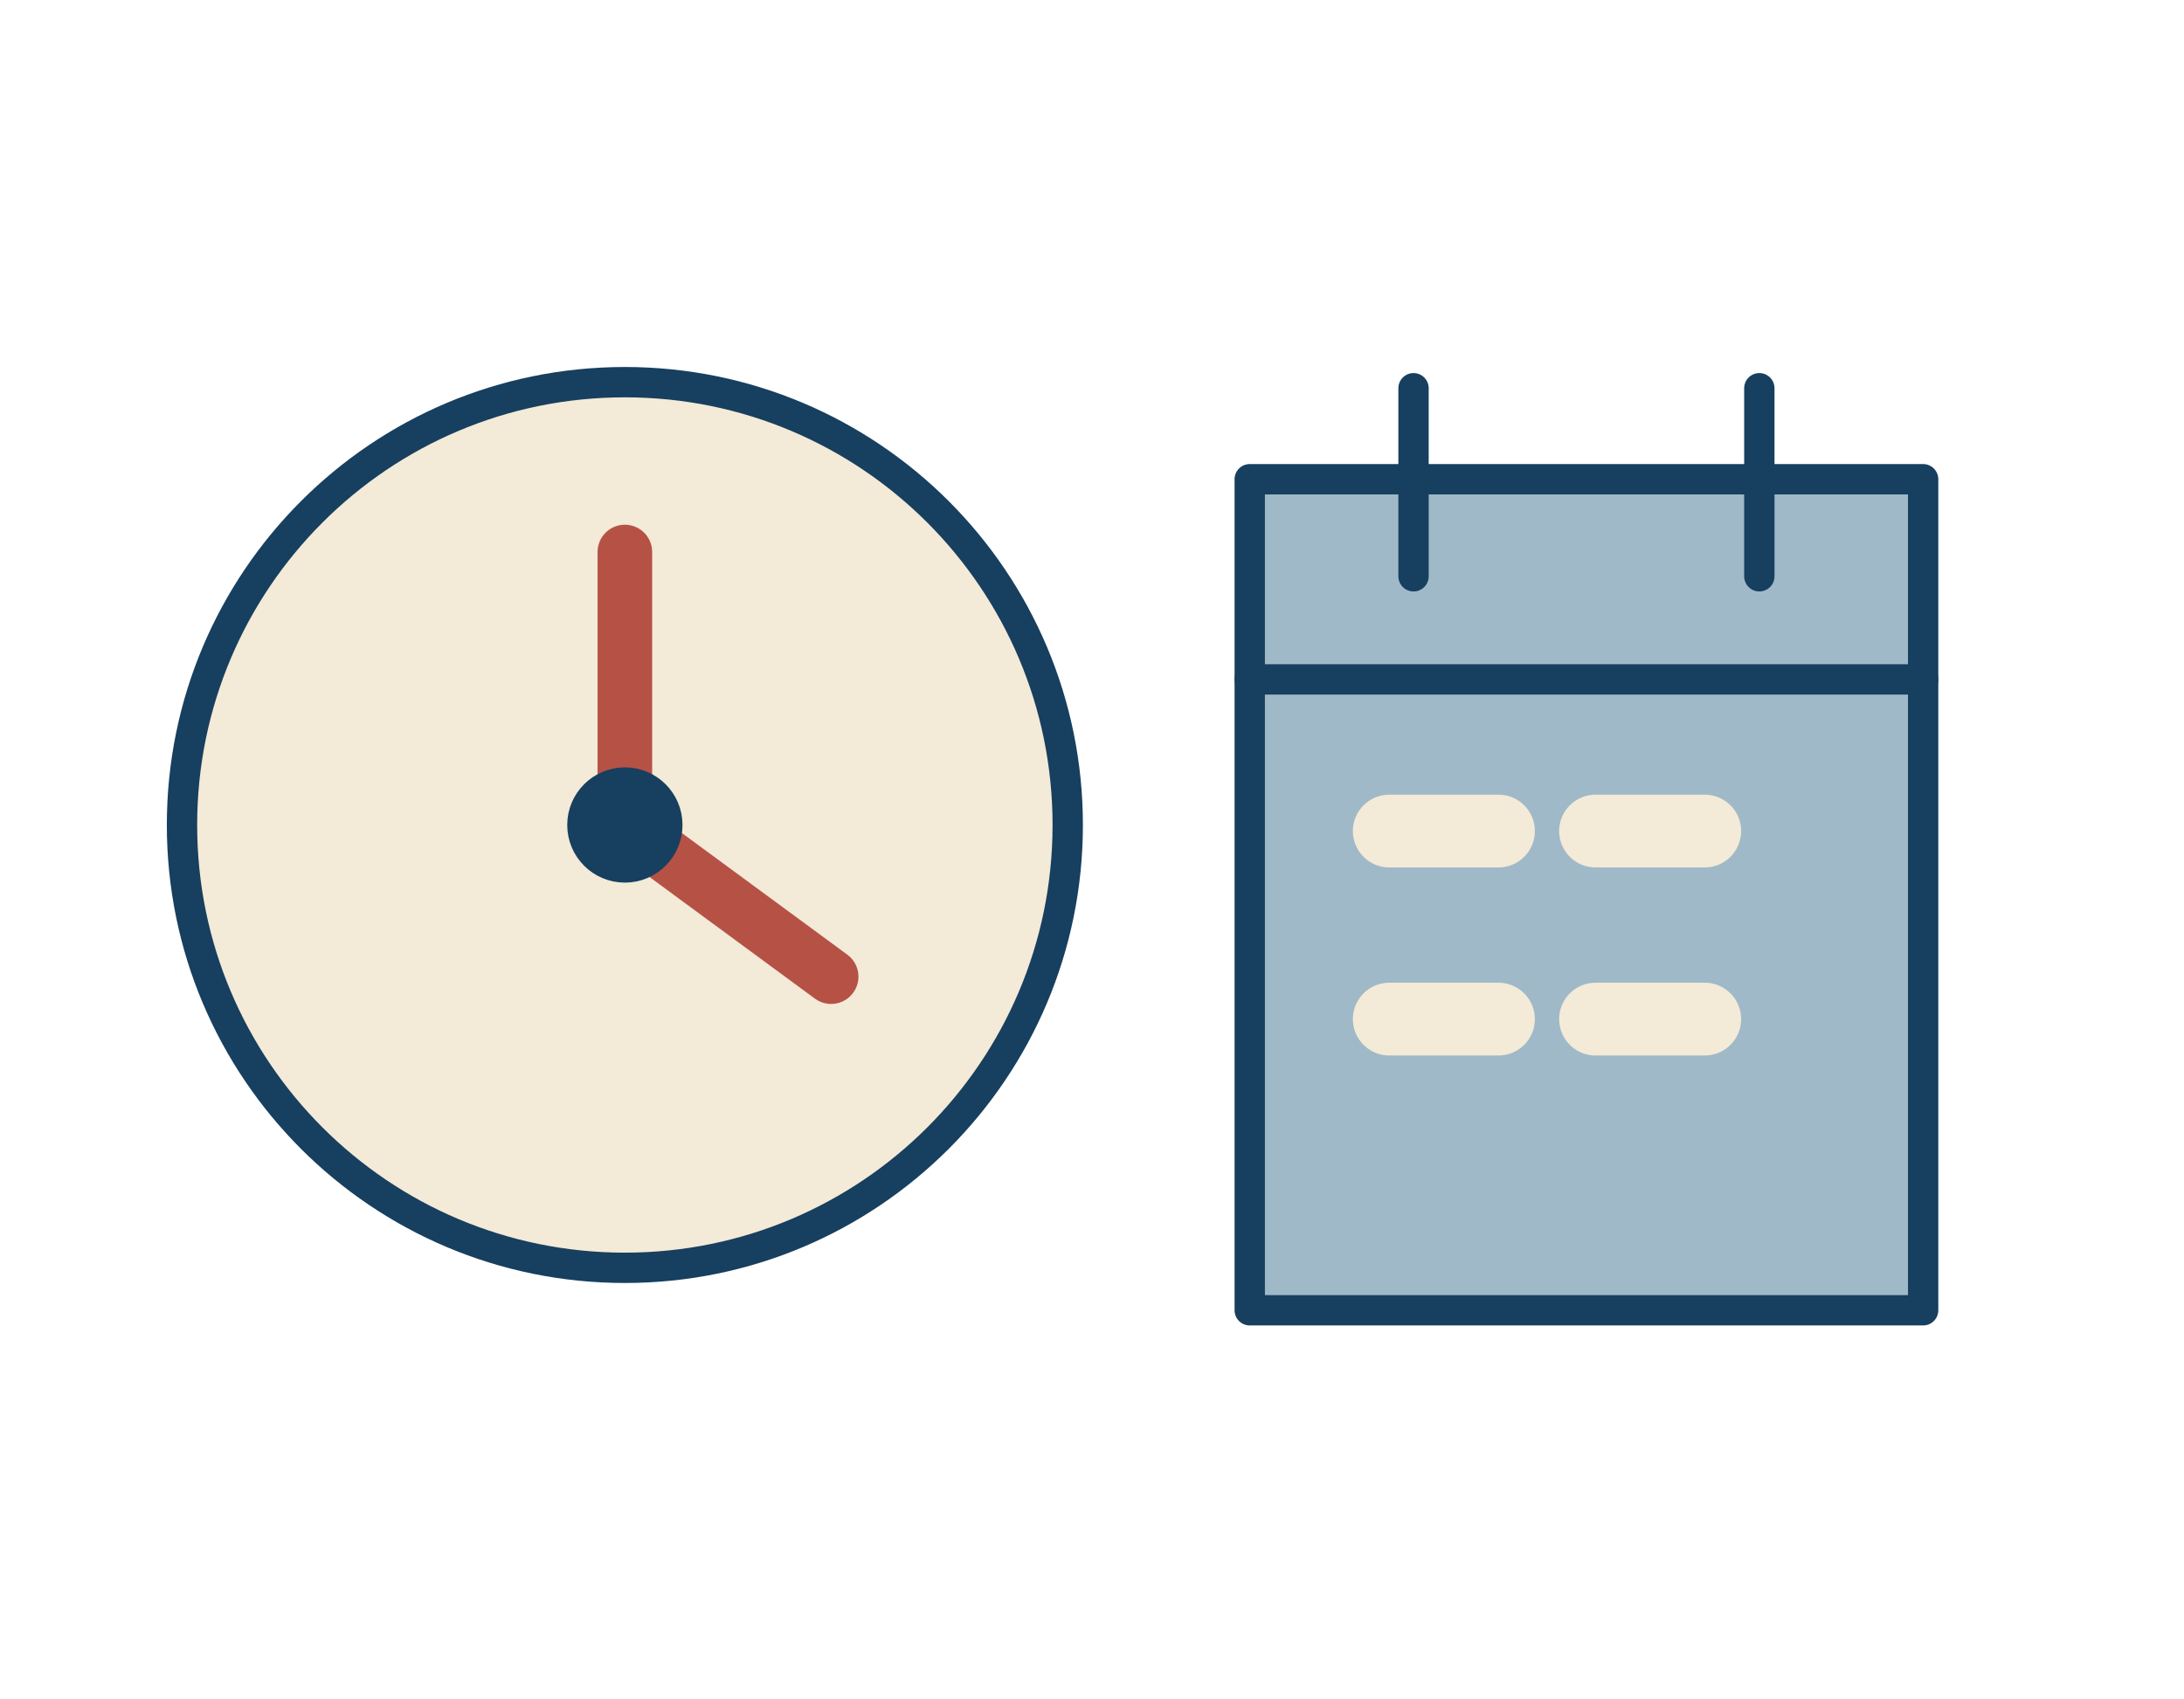
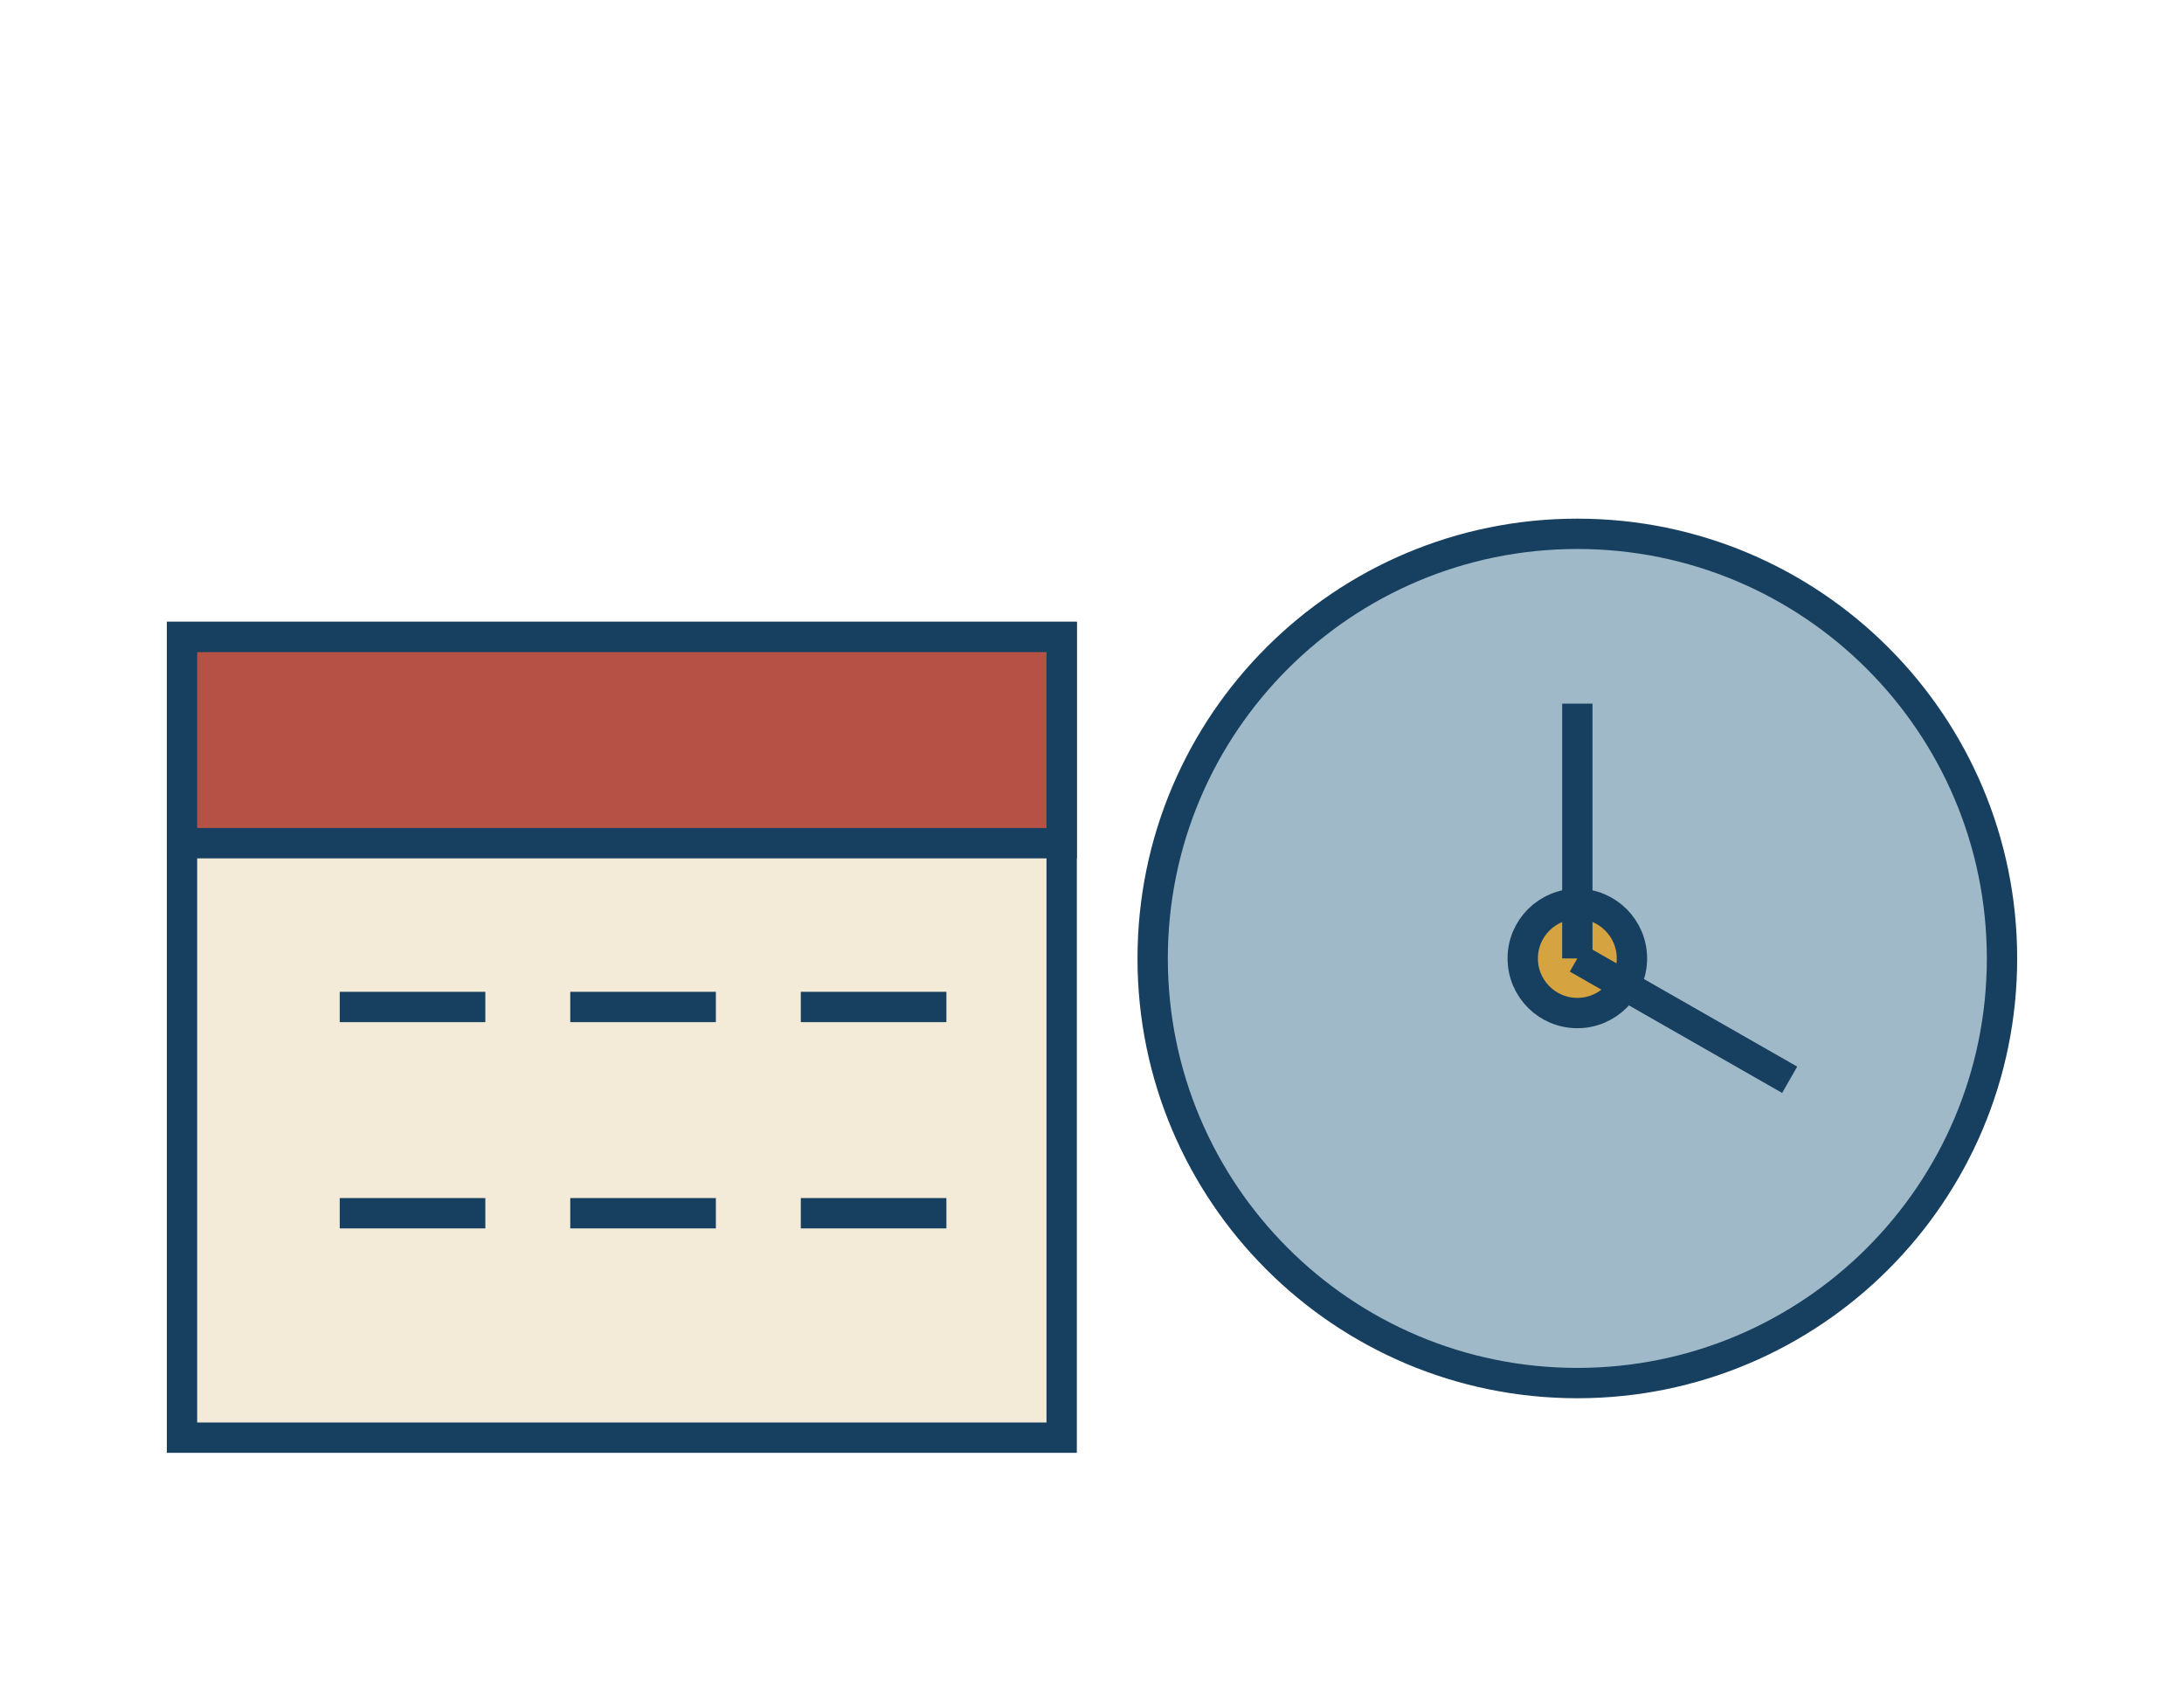
- <svg xmlns="http://www.w3.org/2000/svg" width="360" height="280" viewBox="0 0 360 280">
-   <g stroke="#173f5f" stroke-width="5" stroke-linecap="round" stroke-linejoin="round">
-     <circle cx="103" cy="136" r="73" fill="#f3ead7" />
-     <path d="M103 136V91M103 136l34 25" fill="none" stroke="#b55245" stroke-width="9" />
-     <circle cx="103" cy="136" r="7" fill="#173f5f" />
-     <path d="M206 79h111v137H206z" fill="#9fb9c8" />
-     <path d="M206 112h111M233 64v31M290 64v31" fill="none" />
-     <path d="M229 137h18M263 137h18M229 168h18M263 168h18" stroke="#f3ead7" stroke-width="12" />
+ <svg xmlns="http://www.w3.org/2000/svg" viewBox="0 0 360 280">
+   <g stroke="#173f5f" stroke-width="5">
+     <path fill="#f3ead7" d="M30 105h145v132H30z" />
+     <path fill="#b55245" d="M30 105h145v34H30z" />
+     <path d="M56 166h24M94 166h24M132 166h24M56 200h24M94 200h24M132 200h24" fill="none" />
+     <circle cx="260" cy="158" r="70" fill="#9fb9c8" />
+     <circle cx="260" cy="158" r="9" fill="#d5a33f" />
+     <path d="M260 158v-42M260 158l35 20" fill="none" />
  </g>
</svg>
